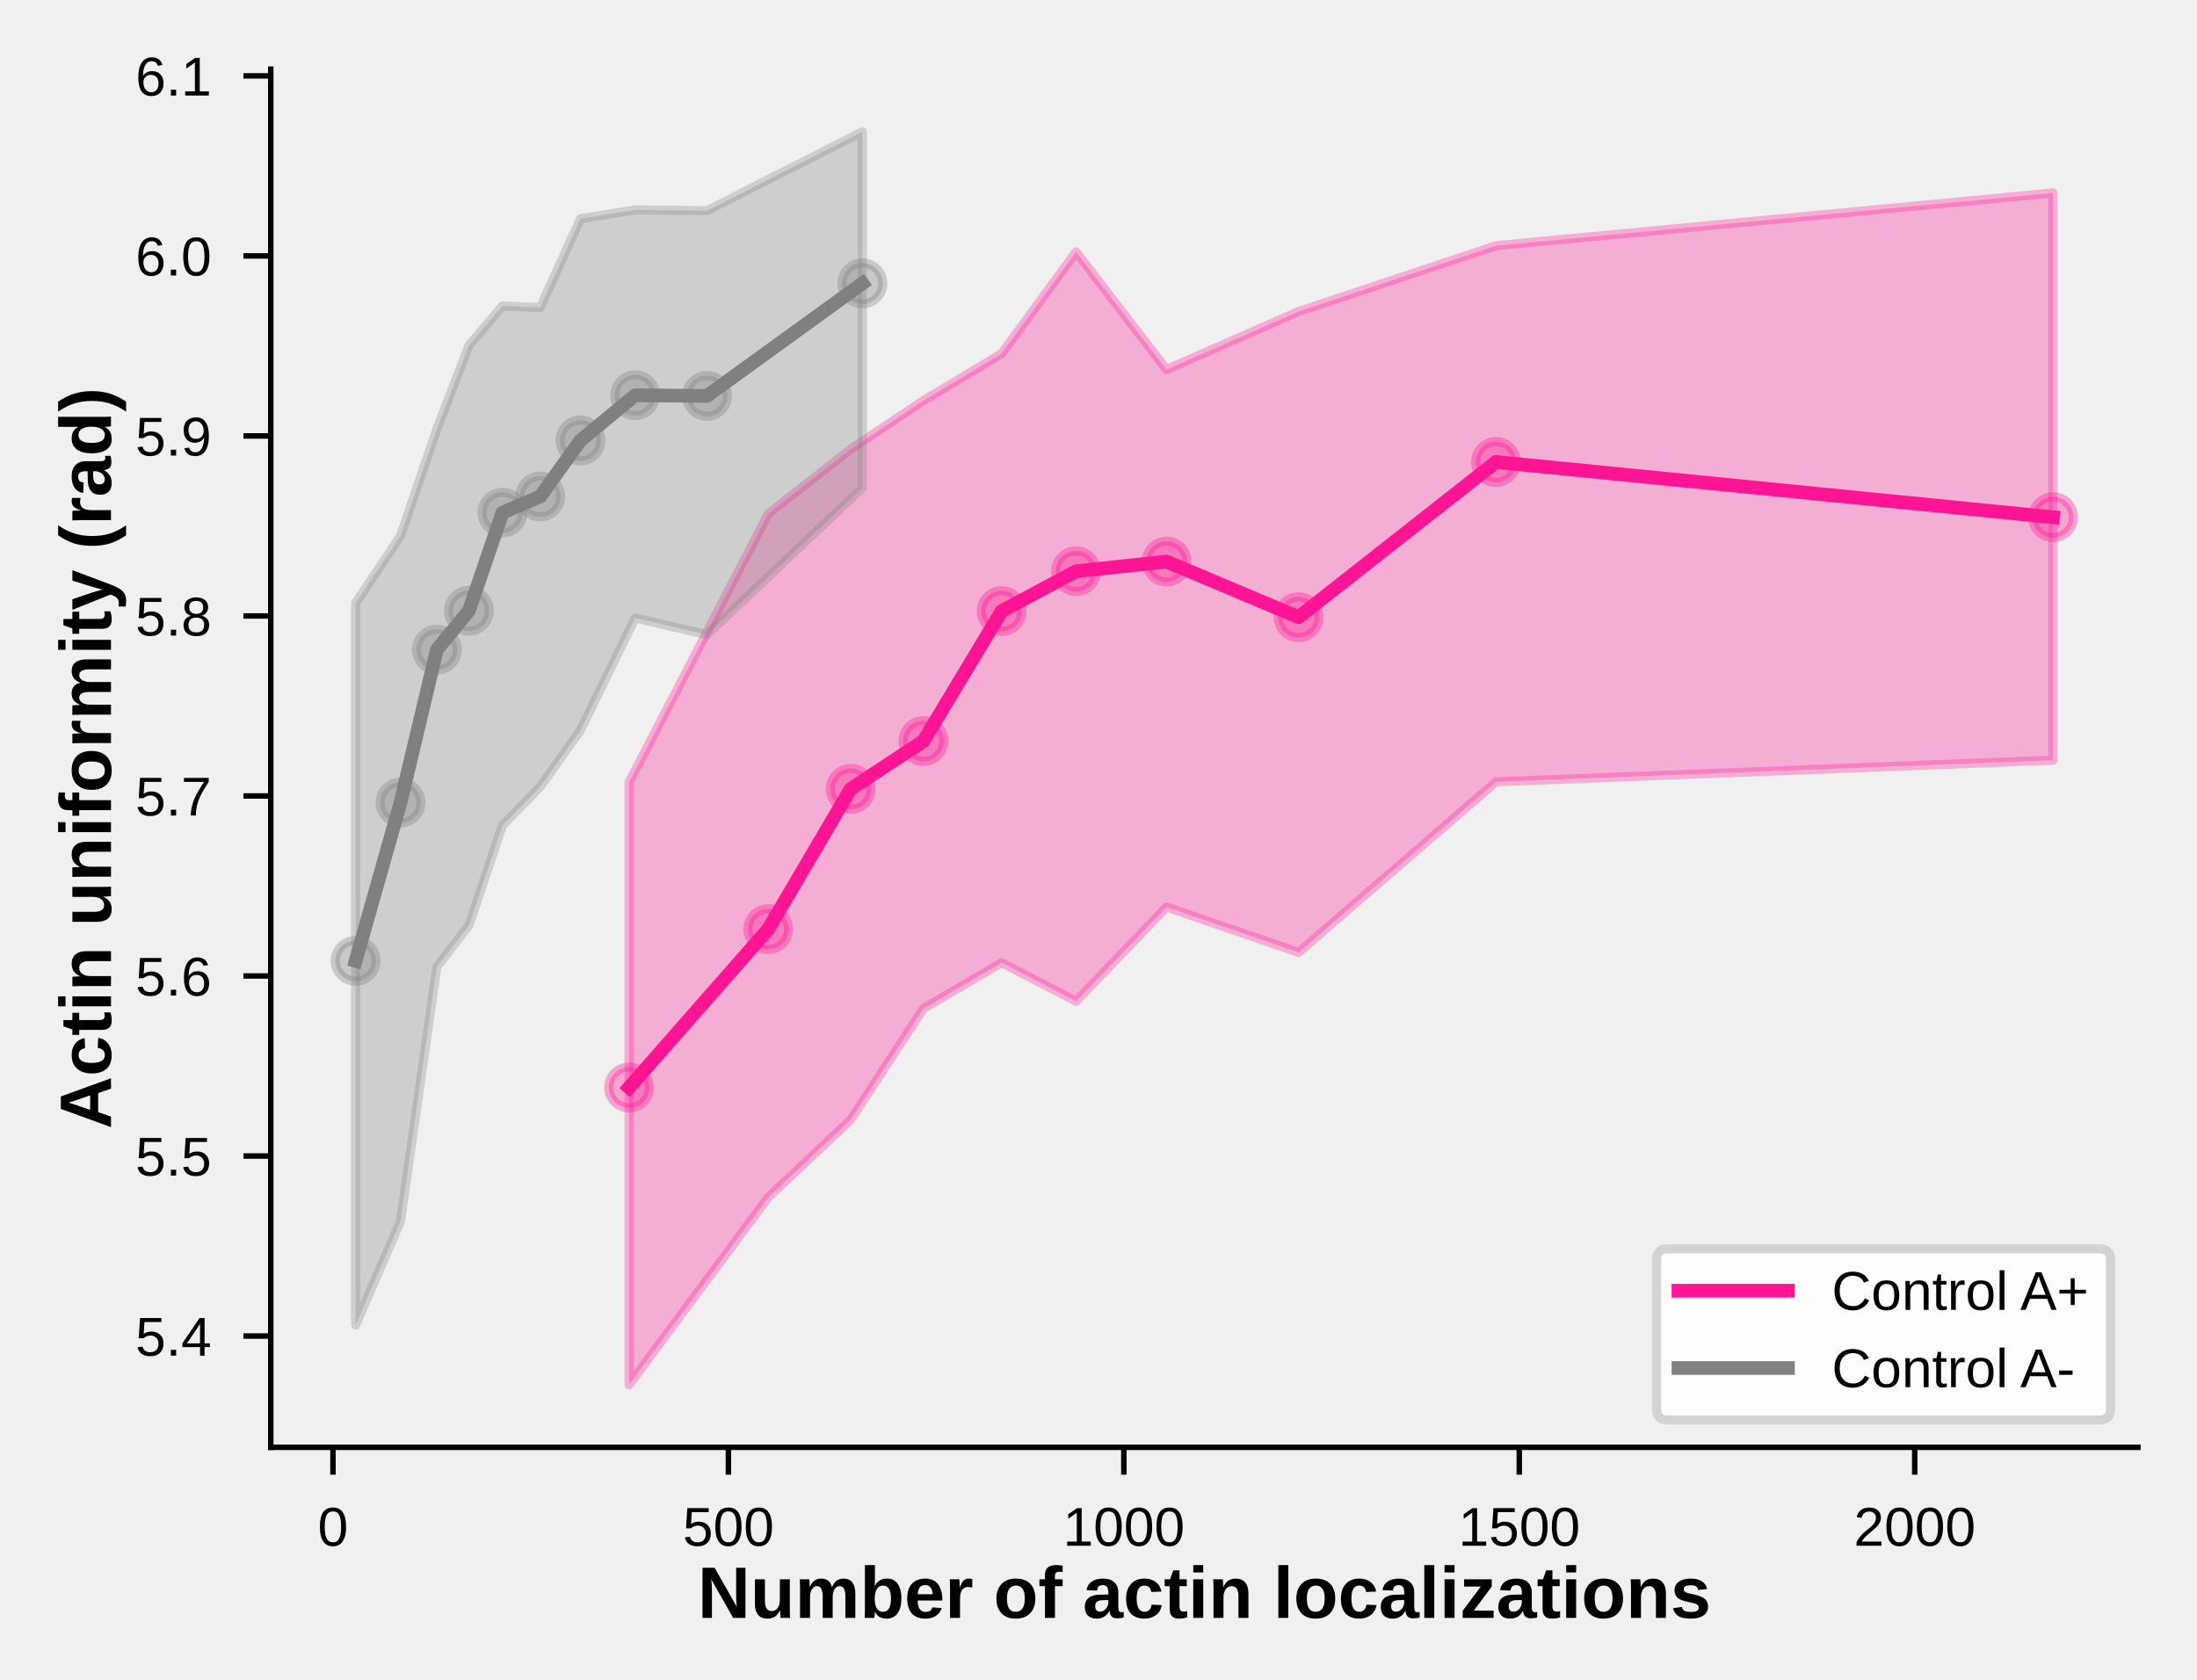
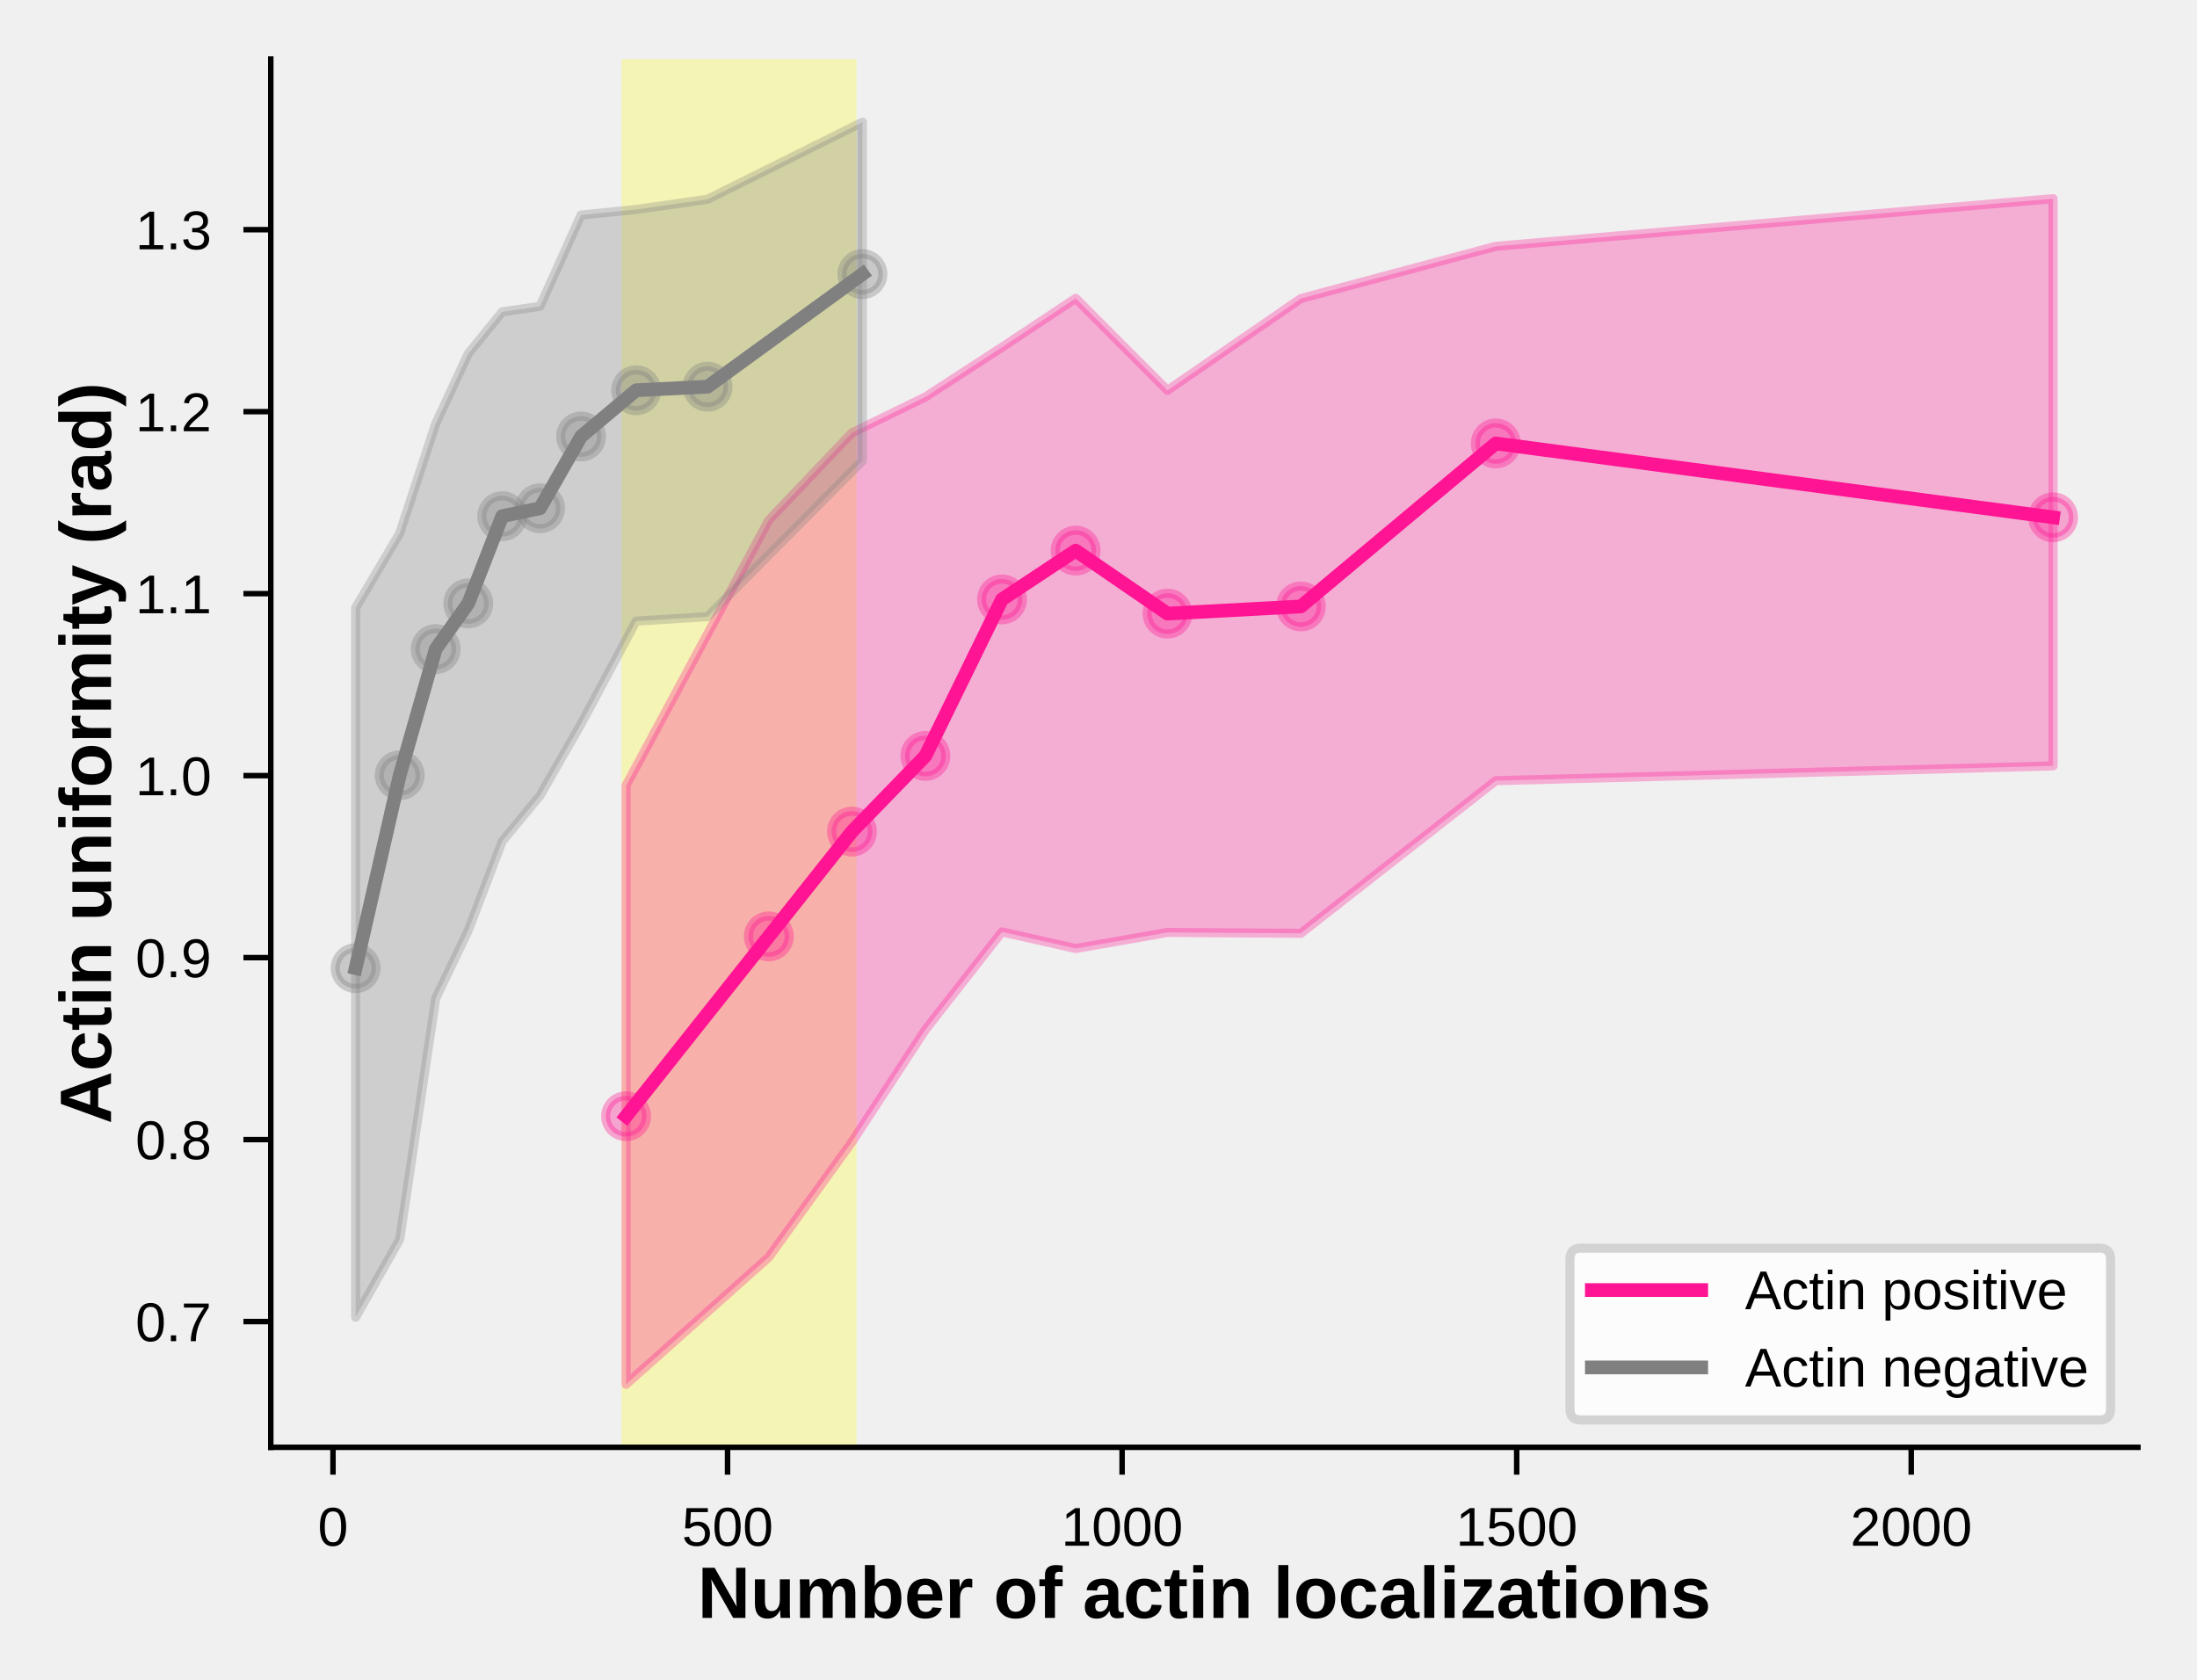
<svg xmlns="http://www.w3.org/2000/svg" xmlns:xlink="http://www.w3.org/1999/xlink" width="240.945pt" height="184.252pt" viewBox="0 0 240.945 184.252" version="1.1">
  <defs>
    <style type="text/css">*{stroke-linejoin: round; stroke-linecap: butt}</style>
  </defs>
  <g id="figure_1">
    <g id="patch_1">
      <path d="M 0 184.252  L 240.945 184.252  L 240.945 0  L 0 0  L 0 184.252  z " style="fill: none" />
    </g>
    <g id="axes_1">
      <g id="patch_2">
-         <path d="M 29.696 158.752  L 234.465 158.752  L 234.465 7.585  L 29.696 7.585  L 29.696 158.752  z " style="fill: none" />
+         <path d="M 29.696 158.752  L 234.465 158.752  L 234.465 6.48  L 29.696 6.48  L 29.696 158.752  z " style="fill: none" />
+       </g>
+       <g id="patch_3">
+         <path d="M 68.663 158.752  L 93.435 158.752  L 93.435 6.48  L 68.663 6.48  z " clip-path="url(#paf43616df1)" style="fill: #ffff00; opacity: 0.25; stroke: #ffff00; stroke-linejoin: miter" />
      </g>
      <g id="FillBetweenPolyCollection_1">
        <defs>
-           <path id="mc67be48ed3" d="M 68.997 -98.458  L 68.997 -32.371  L 84.256 -52.92  L 93.298 -61.429  L 101.275 -73.628  L 109.849 -78.655  L 118.015 -74.426  L 127.937 -84.762  L 142.417 -79.786  L 164.07 -98.496  L 225.157 -100.873  L 225.157 -163.09  L 225.157 -163.09  L 164.07 -157.304  L 142.417 -150.081  L 127.937 -143.724  L 118.015 -156.626  L 109.849 -145.466  L 101.275 -140.314  L 93.298 -134.979  L 84.256 -127.908  L 68.997 -98.458  z " style="stroke: #ff1493; stroke-opacity: 0.3" />
-         </defs>
-         <g clip-path="url(#p503a3f7ea4)">
-           <use xlink:href="#mc67be48ed3" x="0" y="184.252" style="fill: #ff1493; fill-opacity: 0.3; stroke: #ff1493; stroke-opacity: 0.3" />
+           <path id="mf4f959583f" d="M 68.663 -98.095  L 68.663 -32.421  L 84.319 -46.363  L 93.435 -58.999  L 101.487 -71.3  L 109.888 -82.034  L 117.969 -80.214  L 128.041 -81.976  L 142.664 -81.879  L 164.042 -98.62  L 225.157 -100.243  L 225.157 -162.459  L 225.157 -162.459  L 164.042 -157.235  L 142.664 -151.508  L 128.041 -141.439  L 117.969 -151.527  L 109.888 -146.166  L 101.487 -140.712  L 93.435 -136.778  L 84.319 -127.21  L 68.663 -98.095  z " style="stroke: #ff1493; stroke-opacity: 0.3" />
+         </defs>
+         <g clip-path="url(#paf43616df1)">
+           <use xlink:href="#mf4f959583f" x="0" y="184.252" style="fill: #ff1493; fill-opacity: 0.3; stroke: #ff1493; stroke-opacity: 0.3" />
        </g>
      </g>
      <g id="PathCollection_1">
        <defs>
-           <path id="m6c690a5067" d="M 0 2.236  C 0.593 2.236 1.162 2 1.581 1.581  C 2 1.162 2.236 0.593 2.236 0  C 2.236 -0.593 2 -1.162 1.581 -1.581  C 1.162 -2 0.593 -2.236 0 -2.236  C -0.593 -2.236 -1.162 -2 -1.581 -1.581  C -2 -1.162 -2.236 -0.593 -2.236 0  C -2.236 0.593 -2 1.162 -1.581 1.581  C -1.162 2 -0.593 2.236 0 2.236  z " style="stroke: #ff1493; stroke-opacity: 0.35" />
-         </defs>
-         <g clip-path="url(#p503a3f7ea4)">
-           <use xlink:href="#m6c690a5067" x="68.997" y="119.284" style="fill: #ff1493; fill-opacity: 0.35; stroke: #ff1493; stroke-opacity: 0.35" />
-           <use xlink:href="#m6c690a5067" x="84.256" y="101.911" style="fill: #ff1493; fill-opacity: 0.35; stroke: #ff1493; stroke-opacity: 0.35" />
-           <use xlink:href="#m6c690a5067" x="93.298" y="86.533" style="fill: #ff1493; fill-opacity: 0.35; stroke: #ff1493; stroke-opacity: 0.35" />
-           <use xlink:href="#m6c690a5067" x="101.275" y="81.282" style="fill: #ff1493; fill-opacity: 0.35; stroke: #ff1493; stroke-opacity: 0.35" />
-           <use xlink:href="#m6c690a5067" x="109.849" y="67.029" style="fill: #ff1493; fill-opacity: 0.35; stroke: #ff1493; stroke-opacity: 0.35" />
-           <use xlink:href="#m6c690a5067" x="118.015" y="62.657" style="fill: #ff1493; fill-opacity: 0.35; stroke: #ff1493; stroke-opacity: 0.35" />
-           <use xlink:href="#m6c690a5067" x="127.937" y="61.598" style="fill: #ff1493; fill-opacity: 0.35; stroke: #ff1493; stroke-opacity: 0.35" />
-           <use xlink:href="#m6c690a5067" x="142.417" y="67.696" style="fill: #ff1493; fill-opacity: 0.35; stroke: #ff1493; stroke-opacity: 0.35" />
-           <use xlink:href="#m6c690a5067" x="164.07" y="50.671" style="fill: #ff1493; fill-opacity: 0.35; stroke: #ff1493; stroke-opacity: 0.35" />
-           <use xlink:href="#m6c690a5067" x="225.157" y="56.732" style="fill: #ff1493; fill-opacity: 0.35; stroke: #ff1493; stroke-opacity: 0.35" />
+           <path id="mc920c29fc0" d="M 0 2.236  C 0.593 2.236 1.162 2 1.581 1.581  C 2 1.162 2.236 0.593 2.236 0  C 2.236 -0.593 2 -1.162 1.581 -1.581  C 1.162 -2 0.593 -2.236 0 -2.236  C -0.593 -2.236 -1.162 -2 -1.581 -1.581  C -2 -1.162 -2.236 -0.593 -2.236 0  C -2.236 0.593 -2 1.162 -1.581 1.581  C -1.162 2 -0.593 2.236 0 2.236  z " style="stroke: #ff1493; stroke-opacity: 0.35" />
+         </defs>
+         <g clip-path="url(#paf43616df1)">
+           <use xlink:href="#mc920c29fc0" x="68.663" y="122.435" style="fill: #ff1493; fill-opacity: 0.35; stroke: #ff1493; stroke-opacity: 0.35" />
+           <use xlink:href="#mc920c29fc0" x="84.319" y="102.708" style="fill: #ff1493; fill-opacity: 0.35; stroke: #ff1493; stroke-opacity: 0.35" />
+           <use xlink:href="#mc920c29fc0" x="93.435" y="91.214" style="fill: #ff1493; fill-opacity: 0.35; stroke: #ff1493; stroke-opacity: 0.35" />
+           <use xlink:href="#mc920c29fc0" x="101.487" y="82.915" style="fill: #ff1493; fill-opacity: 0.35; stroke: #ff1493; stroke-opacity: 0.35" />
+           <use xlink:href="#mc920c29fc0" x="109.888" y="65.746" style="fill: #ff1493; fill-opacity: 0.35; stroke: #ff1493; stroke-opacity: 0.35" />
+           <use xlink:href="#mc920c29fc0" x="117.969" y="60.396" style="fill: #ff1493; fill-opacity: 0.35; stroke: #ff1493; stroke-opacity: 0.35" />
+           <use xlink:href="#mc920c29fc0" x="128.041" y="67.305" style="fill: #ff1493; fill-opacity: 0.35; stroke: #ff1493; stroke-opacity: 0.35" />
+           <use xlink:href="#mc920c29fc0" x="142.664" y="66.52" style="fill: #ff1493; fill-opacity: 0.35; stroke: #ff1493; stroke-opacity: 0.35" />
+           <use xlink:href="#mc920c29fc0" x="164.042" y="48.639" style="fill: #ff1493; fill-opacity: 0.35; stroke: #ff1493; stroke-opacity: 0.35" />
+           <use xlink:href="#mc920c29fc0" x="225.157" y="56.743" style="fill: #ff1493; fill-opacity: 0.35; stroke: #ff1493; stroke-opacity: 0.35" />
        </g>
      </g>
      <g id="FillBetweenPolyCollection_2">
        <defs>
-           <path id="md2605837a3" d="M 39.004 -118.105  L 39.004 -38.913  L 43.923 -50.278  L 47.914 -78.201  L 51.428 -82.738  L 55.104 -93.697  L 59.248 -97.954  L 63.663 -104.164  L 69.66 -116.458  L 77.534 -114.634  L 94.576 -130.737  L 94.576 -169.795  L 94.576 -169.795  L 77.534 -161.144  L 69.66 -161.233  L 63.663 -160.267  L 59.248 -150.52  L 55.104 -150.693  L 51.428 -146.353  L 47.914 -137.206  L 43.923 -125.475  L 39.004 -118.105  z " style="stroke: #808080; stroke-opacity: 0.3" />
-         </defs>
-         <g clip-path="url(#p503a3f7ea4)">
-           <use xlink:href="#md2605837a3" x="0" y="184.252" style="fill: #808080; fill-opacity: 0.3; stroke: #808080; stroke-opacity: 0.3" />
+           <path id="m300ead5f75" d="M 39.004 -117.58  L 39.004 -39.769  L 43.837 -48.296  L 47.786 -74.736  L 51.356 -82.193  L 55.078 -91.965  L 59.225 -96.98  L 63.729 -104.846  L 69.77 -116.127  L 77.603 -116.611  L 94.584 -133.702  L 94.584 -170.851  L 94.584 -170.851  L 77.603 -162.395  L 69.77 -161.275  L 63.729 -160.668  L 59.225 -150.659  L 55.078 -150.043  L 51.356 -145.466  L 47.786 -137.789  L 43.837 -125.763  L 39.004 -117.58  z " style="stroke: #808080; stroke-opacity: 0.3" />
+         </defs>
+         <g clip-path="url(#paf43616df1)">
+           <use xlink:href="#m300ead5f75" x="0" y="184.252" style="fill: #808080; fill-opacity: 0.3; stroke: #808080; stroke-opacity: 0.3" />
        </g>
      </g>
      <g id="PathCollection_2">
        <defs>
-           <path id="mfc8db21a29" d="M 0 2.236  C 0.593 2.236 1.162 2 1.581 1.581  C 2 1.162 2.236 0.593 2.236 0  C 2.236 -0.593 2 -1.162 1.581 -1.581  C 1.162 -2 0.593 -2.236 0 -2.236  C -0.593 -2.236 -1.162 -2 -1.581 -1.581  C -2 -1.162 -2.236 -0.593 -2.236 0  C -2.236 0.593 -2 1.162 -1.581 1.581  C -1.162 2 -0.593 2.236 0 2.236  z " style="stroke: #808080; stroke-opacity: 0.35" />
-         </defs>
-         <g clip-path="url(#p503a3f7ea4)">
-           <use xlink:href="#mfc8db21a29" x="39.004" y="105.396" style="fill: #808080; fill-opacity: 0.35; stroke: #808080; stroke-opacity: 0.35" />
-           <use xlink:href="#mfc8db21a29" x="43.923" y="88.032" style="fill: #808080; fill-opacity: 0.35; stroke: #808080; stroke-opacity: 0.35" />
-           <use xlink:href="#mfc8db21a29" x="47.914" y="71.26" style="fill: #808080; fill-opacity: 0.35; stroke: #808080; stroke-opacity: 0.35" />
-           <use xlink:href="#mfc8db21a29" x="51.428" y="66.987" style="fill: #808080; fill-opacity: 0.35; stroke: #808080; stroke-opacity: 0.35" />
-           <use xlink:href="#mfc8db21a29" x="55.104" y="56.23" style="fill: #808080; fill-opacity: 0.35; stroke: #808080; stroke-opacity: 0.35" />
-           <use xlink:href="#mfc8db21a29" x="59.248" y="54.456" style="fill: #808080; fill-opacity: 0.35; stroke: #808080; stroke-opacity: 0.35" />
-           <use xlink:href="#mfc8db21a29" x="63.663" y="48.312" style="fill: #808080; fill-opacity: 0.35; stroke: #808080; stroke-opacity: 0.35" />
-           <use xlink:href="#mfc8db21a29" x="69.66" y="43.354" style="fill: #808080; fill-opacity: 0.35; stroke: #808080; stroke-opacity: 0.35" />
-           <use xlink:href="#mfc8db21a29" x="77.534" y="43.427" style="fill: #808080; fill-opacity: 0.35; stroke: #808080; stroke-opacity: 0.35" />
-           <use xlink:href="#mfc8db21a29" x="94.576" y="31.087" style="fill: #808080; fill-opacity: 0.35; stroke: #808080; stroke-opacity: 0.35" />
+           <path id="m9d57e17696" d="M 0 2.236  C 0.593 2.236 1.162 2 1.581 1.581  C 2 1.162 2.236 0.593 2.236 0  C 2.236 -0.593 2 -1.162 1.581 -1.581  C 1.162 -2 0.593 -2.236 0 -2.236  C -0.593 -2.236 -1.162 -2 -1.581 -1.581  C -2 -1.162 -2.236 -0.593 -2.236 0  C -2.236 0.593 -2 1.162 -1.581 1.581  C -1.162 2 -0.593 2.236 0 2.236  z " style="stroke: #808080; stroke-opacity: 0.35" />
+         </defs>
+         <g clip-path="url(#paf43616df1)">
+           <use xlink:href="#m9d57e17696" x="39.004" y="106.192" style="fill: #808080; fill-opacity: 0.35; stroke: #808080; stroke-opacity: 0.35" />
+           <use xlink:href="#m9d57e17696" x="43.837" y="85.037" style="fill: #808080; fill-opacity: 0.35; stroke: #808080; stroke-opacity: 0.35" />
+           <use xlink:href="#m9d57e17696" x="47.786" y="71.197" style="fill: #808080; fill-opacity: 0.35; stroke: #808080; stroke-opacity: 0.35" />
+           <use xlink:href="#m9d57e17696" x="51.356" y="66.184" style="fill: #808080; fill-opacity: 0.35; stroke: #808080; stroke-opacity: 0.35" />
+           <use xlink:href="#m9d57e17696" x="55.078" y="56.619" style="fill: #808080; fill-opacity: 0.35; stroke: #808080; stroke-opacity: 0.35" />
+           <use xlink:href="#m9d57e17696" x="59.225" y="55.747" style="fill: #808080; fill-opacity: 0.35; stroke: #808080; stroke-opacity: 0.35" />
+           <use xlink:href="#m9d57e17696" x="63.729" y="47.876" style="fill: #808080; fill-opacity: 0.35; stroke: #808080; stroke-opacity: 0.35" />
+           <use xlink:href="#m9d57e17696" x="69.77" y="42.806" style="fill: #808080; fill-opacity: 0.35; stroke: #808080; stroke-opacity: 0.35" />
+           <use xlink:href="#m9d57e17696" x="77.603" y="42.413" style="fill: #808080; fill-opacity: 0.35; stroke: #808080; stroke-opacity: 0.35" />
+           <use xlink:href="#m9d57e17696" x="94.584" y="30.066" style="fill: #808080; fill-opacity: 0.35; stroke: #808080; stroke-opacity: 0.35" />
        </g>
      </g>
      <g id="matplotlib.axis_1">
        <g id="xtick_1">
          <g id="line2d_1">
            <defs>
-               <path id="m7cf2150fc6" d="M 0 0  L 0 3  " style="stroke: #000000; stroke-width: 0.6" />
+               <path id="mb6c6a81da5" d="M 0 0  L 0 3  " style="stroke: #000000; stroke-width: 0.6" />
            </defs>
            <g>
-               <use xlink:href="#m7cf2150fc6" x="36.517" y="158.752" style="stroke: #000000; stroke-width: 0.6" />
+               <use xlink:href="#mb6c6a81da5" x="36.519" y="158.752" style="stroke: #000000; stroke-width: 0.6" />
            </g>
          </g>
          <g id="text_1">
-             <text style="font-size: 6px; font-family: 'Arial'; text-anchor: middle" x="36.517" y="169.547" transform="rotate(-0 36.51683 169.5467)">0</text>
+             <text style="font-size: 6px; font-family: 'Arial'; text-anchor: middle" x="36.519" y="169.547" transform="rotate(-0 36.51874 169.5467)">0</text>
          </g>
        </g>
        <g id="xtick_2">
          <g id="line2d_2">
            <g>
-               <use xlink:href="#m7cf2150fc6" x="79.884" y="158.752" style="stroke: #000000; stroke-width: 0.6" />
+               <use xlink:href="#mb6c6a81da5" x="79.79" y="158.752" style="stroke: #000000; stroke-width: 0.6" />
            </g>
          </g>
          <g id="text_2">
-             <text style="font-size: 6px; font-family: 'Arial'; text-anchor: middle" x="79.884" y="169.547" transform="rotate(-0 79.88421 169.5467)">500</text>
+             <text style="font-size: 6px; font-family: 'Arial'; text-anchor: middle" x="79.79" y="169.547" transform="rotate(-0 79.7904 169.5467)">500</text>
          </g>
        </g>
        <g id="xtick_3">
          <g id="line2d_3">
            <g>
-               <use xlink:href="#m7cf2150fc6" x="123.252" y="158.752" style="stroke: #000000; stroke-width: 0.6" />
+               <use xlink:href="#mb6c6a81da5" x="123.062" y="158.752" style="stroke: #000000; stroke-width: 0.6" />
            </g>
          </g>
          <g id="text_3">
-             <text style="font-size: 6px; font-family: 'Arial'; text-anchor: middle" x="123.252" y="169.547" transform="rotate(-0 123.2516 169.5467)">1000</text>
+             <text style="font-size: 6px; font-family: 'Arial'; text-anchor: middle" x="123.062" y="169.547" transform="rotate(-0 123.0621 169.5467)">1000</text>
          </g>
        </g>
        <g id="xtick_4">
          <g id="line2d_4">
            <g>
-               <use xlink:href="#m7cf2150fc6" x="166.619" y="158.752" style="stroke: #000000; stroke-width: 0.6" />
+               <use xlink:href="#mb6c6a81da5" x="166.334" y="158.752" style="stroke: #000000; stroke-width: 0.6" />
            </g>
          </g>
          <g id="text_4">
-             <text style="font-size: 6px; font-family: 'Arial'; text-anchor: middle" x="166.619" y="169.547" transform="rotate(-0 166.619 169.5467)">1500</text>
+             <text style="font-size: 6px; font-family: 'Arial'; text-anchor: middle" x="166.334" y="169.547" transform="rotate(-0 166.3337 169.5467)">1500</text>
          </g>
        </g>
        <g id="xtick_5">
          <g id="line2d_5">
            <g>
-               <use xlink:href="#m7cf2150fc6" x="209.986" y="158.752" style="stroke: #000000; stroke-width: 0.6" />
+               <use xlink:href="#mb6c6a81da5" x="209.605" y="158.752" style="stroke: #000000; stroke-width: 0.6" />
            </g>
          </g>
          <g id="text_5">
-             <text style="font-size: 6px; font-family: 'Arial'; text-anchor: middle" x="209.986" y="169.547" transform="rotate(-0 209.9863 169.5467)">2000</text>
+             <text style="font-size: 6px; font-family: 'Arial'; text-anchor: middle" x="209.605" y="169.547" transform="rotate(-0 209.6054 169.5467)">2000</text>
          </g>
        </g>
        <g id="text_6">
          <text style="font-weight: 700; font-size: 8px; font-family: 'Arial'; text-anchor: middle" x="132.081" y="177.465" transform="rotate(-0 132.0806 177.4654)">Number of actin localizations</text>
        </g>
      </g>
      <g id="matplotlib.axis_2">
        <g id="ytick_1">
          <g id="line2d_6">
            <defs>
-               <path id="mdca14ad171" d="M 0 0  L -3 0  " style="stroke: #000000; stroke-width: 0.6" />
+               <path id="me343df68f1" d="M 0 0  L -3 0  " style="stroke: #000000; stroke-width: 0.6" />
            </defs>
            <g>
-               <use xlink:href="#mdca14ad171" x="29.696" y="146.547" style="stroke: #000000; stroke-width: 0.6" />
+               <use xlink:href="#me343df68f1" x="29.696" y="144.96" style="stroke: #000000; stroke-width: 0.6" />
            </g>
          </g>
          <g id="text_7">
-             <text style="font-size: 6px; font-family: 'Arial'; text-anchor: end" x="23.196" y="148.694" transform="rotate(-0 23.19625 148.6943)">5.4</text>
+             <text style="font-size: 6px; font-family: 'Arial'; text-anchor: end" x="23.196" y="147.108" transform="rotate(-0 23.19625 147.1075)">0.7</text>
          </g>
        </g>
        <g id="ytick_2">
          <g id="line2d_7">
            <g>
-               <use xlink:href="#mdca14ad171" x="29.696" y="126.801" style="stroke: #000000; stroke-width: 0.6" />
+               <use xlink:href="#me343df68f1" x="29.696" y="124.999" style="stroke: #000000; stroke-width: 0.6" />
            </g>
          </g>
          <g id="text_8">
-             <text style="font-size: 6px; font-family: 'Arial'; text-anchor: end" x="23.196" y="128.948" transform="rotate(-0 23.19625 128.9484)">5.5</text>
+             <text style="font-size: 6px; font-family: 'Arial'; text-anchor: end" x="23.196" y="127.146" transform="rotate(-0 23.19625 127.1464)">0.8</text>
          </g>
        </g>
        <g id="ytick_3">
          <g id="line2d_8">
            <g>
-               <use xlink:href="#mdca14ad171" x="29.696" y="107.055" style="stroke: #000000; stroke-width: 0.6" />
+               <use xlink:href="#me343df68f1" x="29.696" y="105.038" style="stroke: #000000; stroke-width: 0.6" />
            </g>
          </g>
          <g id="text_9">
-             <text style="font-size: 6px; font-family: 'Arial'; text-anchor: end" x="23.196" y="109.202" transform="rotate(-0 23.19625 109.2025)">5.6</text>
+             <text style="font-size: 6px; font-family: 'Arial'; text-anchor: end" x="23.196" y="107.185" transform="rotate(-0 23.19625 107.1853)">0.9</text>
          </g>
        </g>
        <g id="ytick_4">
          <g id="line2d_9">
            <g>
-               <use xlink:href="#mdca14ad171" x="29.696" y="87.309" style="stroke: #000000; stroke-width: 0.6" />
+               <use xlink:href="#me343df68f1" x="29.696" y="85.077" style="stroke: #000000; stroke-width: 0.6" />
            </g>
          </g>
          <g id="text_10">
-             <text style="font-size: 6px; font-family: 'Arial'; text-anchor: end" x="23.196" y="89.457" transform="rotate(-0 23.19625 89.45654)">5.7</text>
+             <text style="font-size: 6px; font-family: 'Arial'; text-anchor: end" x="23.196" y="87.224" transform="rotate(-0 23.19625 87.22417)">1.0</text>
          </g>
        </g>
        <g id="ytick_5">
          <g id="line2d_10">
            <g>
-               <use xlink:href="#mdca14ad171" x="29.696" y="67.563" style="stroke: #000000; stroke-width: 0.6" />
+               <use xlink:href="#me343df68f1" x="29.696" y="65.116" style="stroke: #000000; stroke-width: 0.6" />
            </g>
          </g>
          <g id="text_11">
-             <text style="font-size: 6px; font-family: 'Arial'; text-anchor: end" x="23.196" y="69.711" transform="rotate(-0 23.19625 69.71062)">5.8</text>
+             <text style="font-size: 6px; font-family: 'Arial'; text-anchor: end" x="23.196" y="67.263" transform="rotate(-0 23.19625 67.26306)">1.1</text>
          </g>
        </g>
        <g id="ytick_6">
          <g id="line2d_11">
            <g>
-               <use xlink:href="#mdca14ad171" x="29.696" y="47.817" style="stroke: #000000; stroke-width: 0.6" />
+               <use xlink:href="#me343df68f1" x="29.696" y="45.155" style="stroke: #000000; stroke-width: 0.6" />
            </g>
          </g>
          <g id="text_12">
-             <text style="font-size: 6px; font-family: 'Arial'; text-anchor: end" x="23.196" y="49.965" transform="rotate(-0 23.19625 49.96469)">5.9</text>
+             <text style="font-size: 6px; font-family: 'Arial'; text-anchor: end" x="23.196" y="47.302" transform="rotate(-0 23.19625 47.30195)">1.2</text>
          </g>
        </g>
        <g id="ytick_7">
          <g id="line2d_12">
            <g>
-               <use xlink:href="#mdca14ad171" x="29.696" y="28.071" style="stroke: #000000; stroke-width: 0.6" />
+               <use xlink:href="#me343df68f1" x="29.696" y="25.193" style="stroke: #000000; stroke-width: 0.6" />
            </g>
          </g>
          <g id="text_13">
-             <text style="font-size: 6px; font-family: 'Arial'; text-anchor: end" x="23.196" y="30.219" transform="rotate(-0 23.19625 30.21876)">6.0</text>
-           </g>
-         </g>
-         <g id="ytick_8">
-           <g id="line2d_13">
-             <g>
-               <use xlink:href="#mdca14ad171" x="29.696" y="8.325" style="stroke: #000000; stroke-width: 0.6" />
-             </g>
-           </g>
-           <g id="text_14">
-             <text style="font-size: 6px; font-family: 'Arial'; text-anchor: end" x="23.196" y="10.473" transform="rotate(-0 23.19625 10.47284)">6.1</text>
-           </g>
+             <text style="font-size: 6px; font-family: 'Arial'; text-anchor: end" x="23.196" y="27.341" transform="rotate(-0 23.19625 27.34084)">1.3</text>
+           </g>
+         </g>
+         <g id="text_14">
+           <text style="font-weight: 700; font-size: 8px; font-family: 'Arial'; text-anchor: middle" x="12.172" y="82.616" transform="rotate(-90 12.1725 82.61598)">Actin uniformity (rad)</text>
+         </g>
+       </g>
+       <g id="line2d_13">
+         <path d="M 68.663 122.435  L 84.319 102.708  L 93.435 91.214  L 101.487 82.915  L 109.888 65.746  L 117.969 60.396  L 128.041 67.305  L 142.664 66.52  L 164.042 48.639  L 225.157 56.743  " clip-path="url(#paf43616df1)" style="fill: none; stroke: #ff1493; stroke-width: 1.5; stroke-linecap: square" />
+       </g>
+       <g id="line2d_14">
+         <path d="M 39.004 106.192  L 43.837 85.037  L 47.786 71.197  L 51.356 66.184  L 55.078 56.619  L 59.225 55.747  L 63.729 47.876  L 69.77 42.806  L 77.603 42.413  L 94.584 30.066  " clip-path="url(#paf43616df1)" style="fill: none; stroke: #808080; stroke-width: 1.5; stroke-linecap: square" />
+       </g>
+       <g id="patch_4">
+         <path d="M 29.696 158.752  L 29.696 6.48  " style="fill: none; stroke: #000000; stroke-width: 0.6; stroke-linejoin: miter; stroke-linecap: square" />
+       </g>
+       <g id="patch_5">
+         <path d="M 29.696 158.752  L 234.465 158.752  " style="fill: none; stroke: #000000; stroke-width: 0.6; stroke-linejoin: miter; stroke-linecap: square" />
+       </g>
+       <g id="legend_1">
+         <g id="patch_6">
+           <path d="M 173.376 155.752  L 230.265 155.752  Q 231.465 155.752 231.465 154.552  L 231.465 138.107  Q 231.465 136.907 230.265 136.907  L 173.376 136.907  Q 172.176 136.907 172.176 138.107  L 172.176 154.552  Q 172.176 155.752 173.376 155.752  z " style="fill: #ffffff; opacity: 0.8; stroke: #cccccc; stroke-linejoin: miter" />
+         </g>
+         <g id="line2d_15">
+           <path d="M 174.576 141.502  L 180.576 141.502  L 186.576 141.502  " style="fill: none; stroke: #ff1493; stroke-width: 1.5; stroke-linecap: square" />
        </g>
        <g id="text_15">
-           <text style="font-weight: 700; font-size: 8px; font-family: 'Arial'; text-anchor: middle" x="12.172" y="83.169" transform="rotate(-90 12.1725 83.16869)">Actin uniformity (rad)</text>
-         </g>
-       </g>
-       <g id="line2d_14">
-         <path d="M 68.997 119.284  L 84.256 101.911  L 93.298 86.533  L 101.275 81.282  L 109.849 67.029  L 118.015 62.657  L 127.937 61.598  L 142.417 67.696  L 164.07 50.671  L 225.157 56.732  " clip-path="url(#p503a3f7ea4)" style="fill: none; stroke: #ff1493; stroke-width: 1.5; stroke-linecap: square" />
-       </g>
-       <g id="line2d_15">
-         <path d="M 39.004 105.396  L 43.923 88.032  L 47.914 71.26  L 51.428 66.987  L 55.104 56.23  L 59.248 54.456  L 63.663 48.312  L 69.66 43.354  L 77.534 43.427  L 94.576 31.087  " clip-path="url(#p503a3f7ea4)" style="fill: none; stroke: #808080; stroke-width: 1.5; stroke-linecap: square" />
-       </g>
-       <g id="patch_3">
-         <path d="M 29.696 158.752  L 29.696 7.585  " style="fill: none; stroke: #000000; stroke-width: 0.6; stroke-linejoin: miter; stroke-linecap: square" />
-       </g>
-       <g id="patch_4">
-         <path d="M 29.696 158.752  L 234.465 158.752  " style="fill: none; stroke: #000000; stroke-width: 0.6; stroke-linejoin: miter; stroke-linecap: square" />
-       </g>
-       <g id="legend_1">
-         <g id="patch_5">
-           <path d="M 182.881 155.752  L 230.265 155.752  Q 231.465 155.752 231.465 154.552  L 231.465 138.178  Q 231.465 136.978 230.265 136.978  L 182.881 136.978  Q 181.681 136.978 181.681 138.178  L 181.681 154.552  Q 181.681 155.752 182.881 155.752  z " style="fill: #ffffff; opacity: 0.8; stroke: #cccccc; stroke-linejoin: miter" />
+           <text style="font-size: 6px; font-family: 'Arial'; text-anchor: start" x="191.376" y="143.602" transform="rotate(-0 191.3764 143.602)">Actin positive</text>
        </g>
        <g id="line2d_16">
-           <path d="M 184.081 141.572  L 190.081 141.572  L 196.081 141.572  " style="fill: none; stroke: #ff1493; stroke-width: 1.5; stroke-linecap: square" />
+           <path d="M 174.576 149.989  L 180.576 149.989  L 186.576 149.989  " style="fill: none; stroke: #808080; stroke-width: 1.5; stroke-linecap: square" />
        </g>
        <g id="text_16">
-           <text style="font-size: 6px; font-family: 'Arial'; text-anchor: start" x="200.881" y="143.672" transform="rotate(-0 200.8808 143.6723)">Control A+</text>
-         </g>
-         <g id="line2d_17">
-           <path d="M 184.081 150.059  L 190.081 150.059  L 196.081 150.059  " style="fill: none; stroke: #808080; stroke-width: 1.5; stroke-linecap: square" />
-         </g>
-         <g id="text_17">
-           <text style="font-size: 6px; font-family: 'Arial'; text-anchor: start" x="200.881" y="152.159" transform="rotate(-0 200.8808 152.1595)">Control A-</text>
+           <text style="font-size: 6px; font-family: 'Arial'; text-anchor: start" x="191.376" y="152.089" transform="rotate(-0 191.3764 152.0892)">Actin negative</text>
        </g>
      </g>
    </g>
  </g>
  <defs>
-     <clipPath id="p503a3f7ea4">
-       <rect x="29.696" y="7.585" width="204.769" height="151.167" />
+     <clipPath id="paf43616df1">
+       <rect x="29.696" y="6.48" width="204.769" height="152.272" />
    </clipPath>
  </defs>
</svg>
